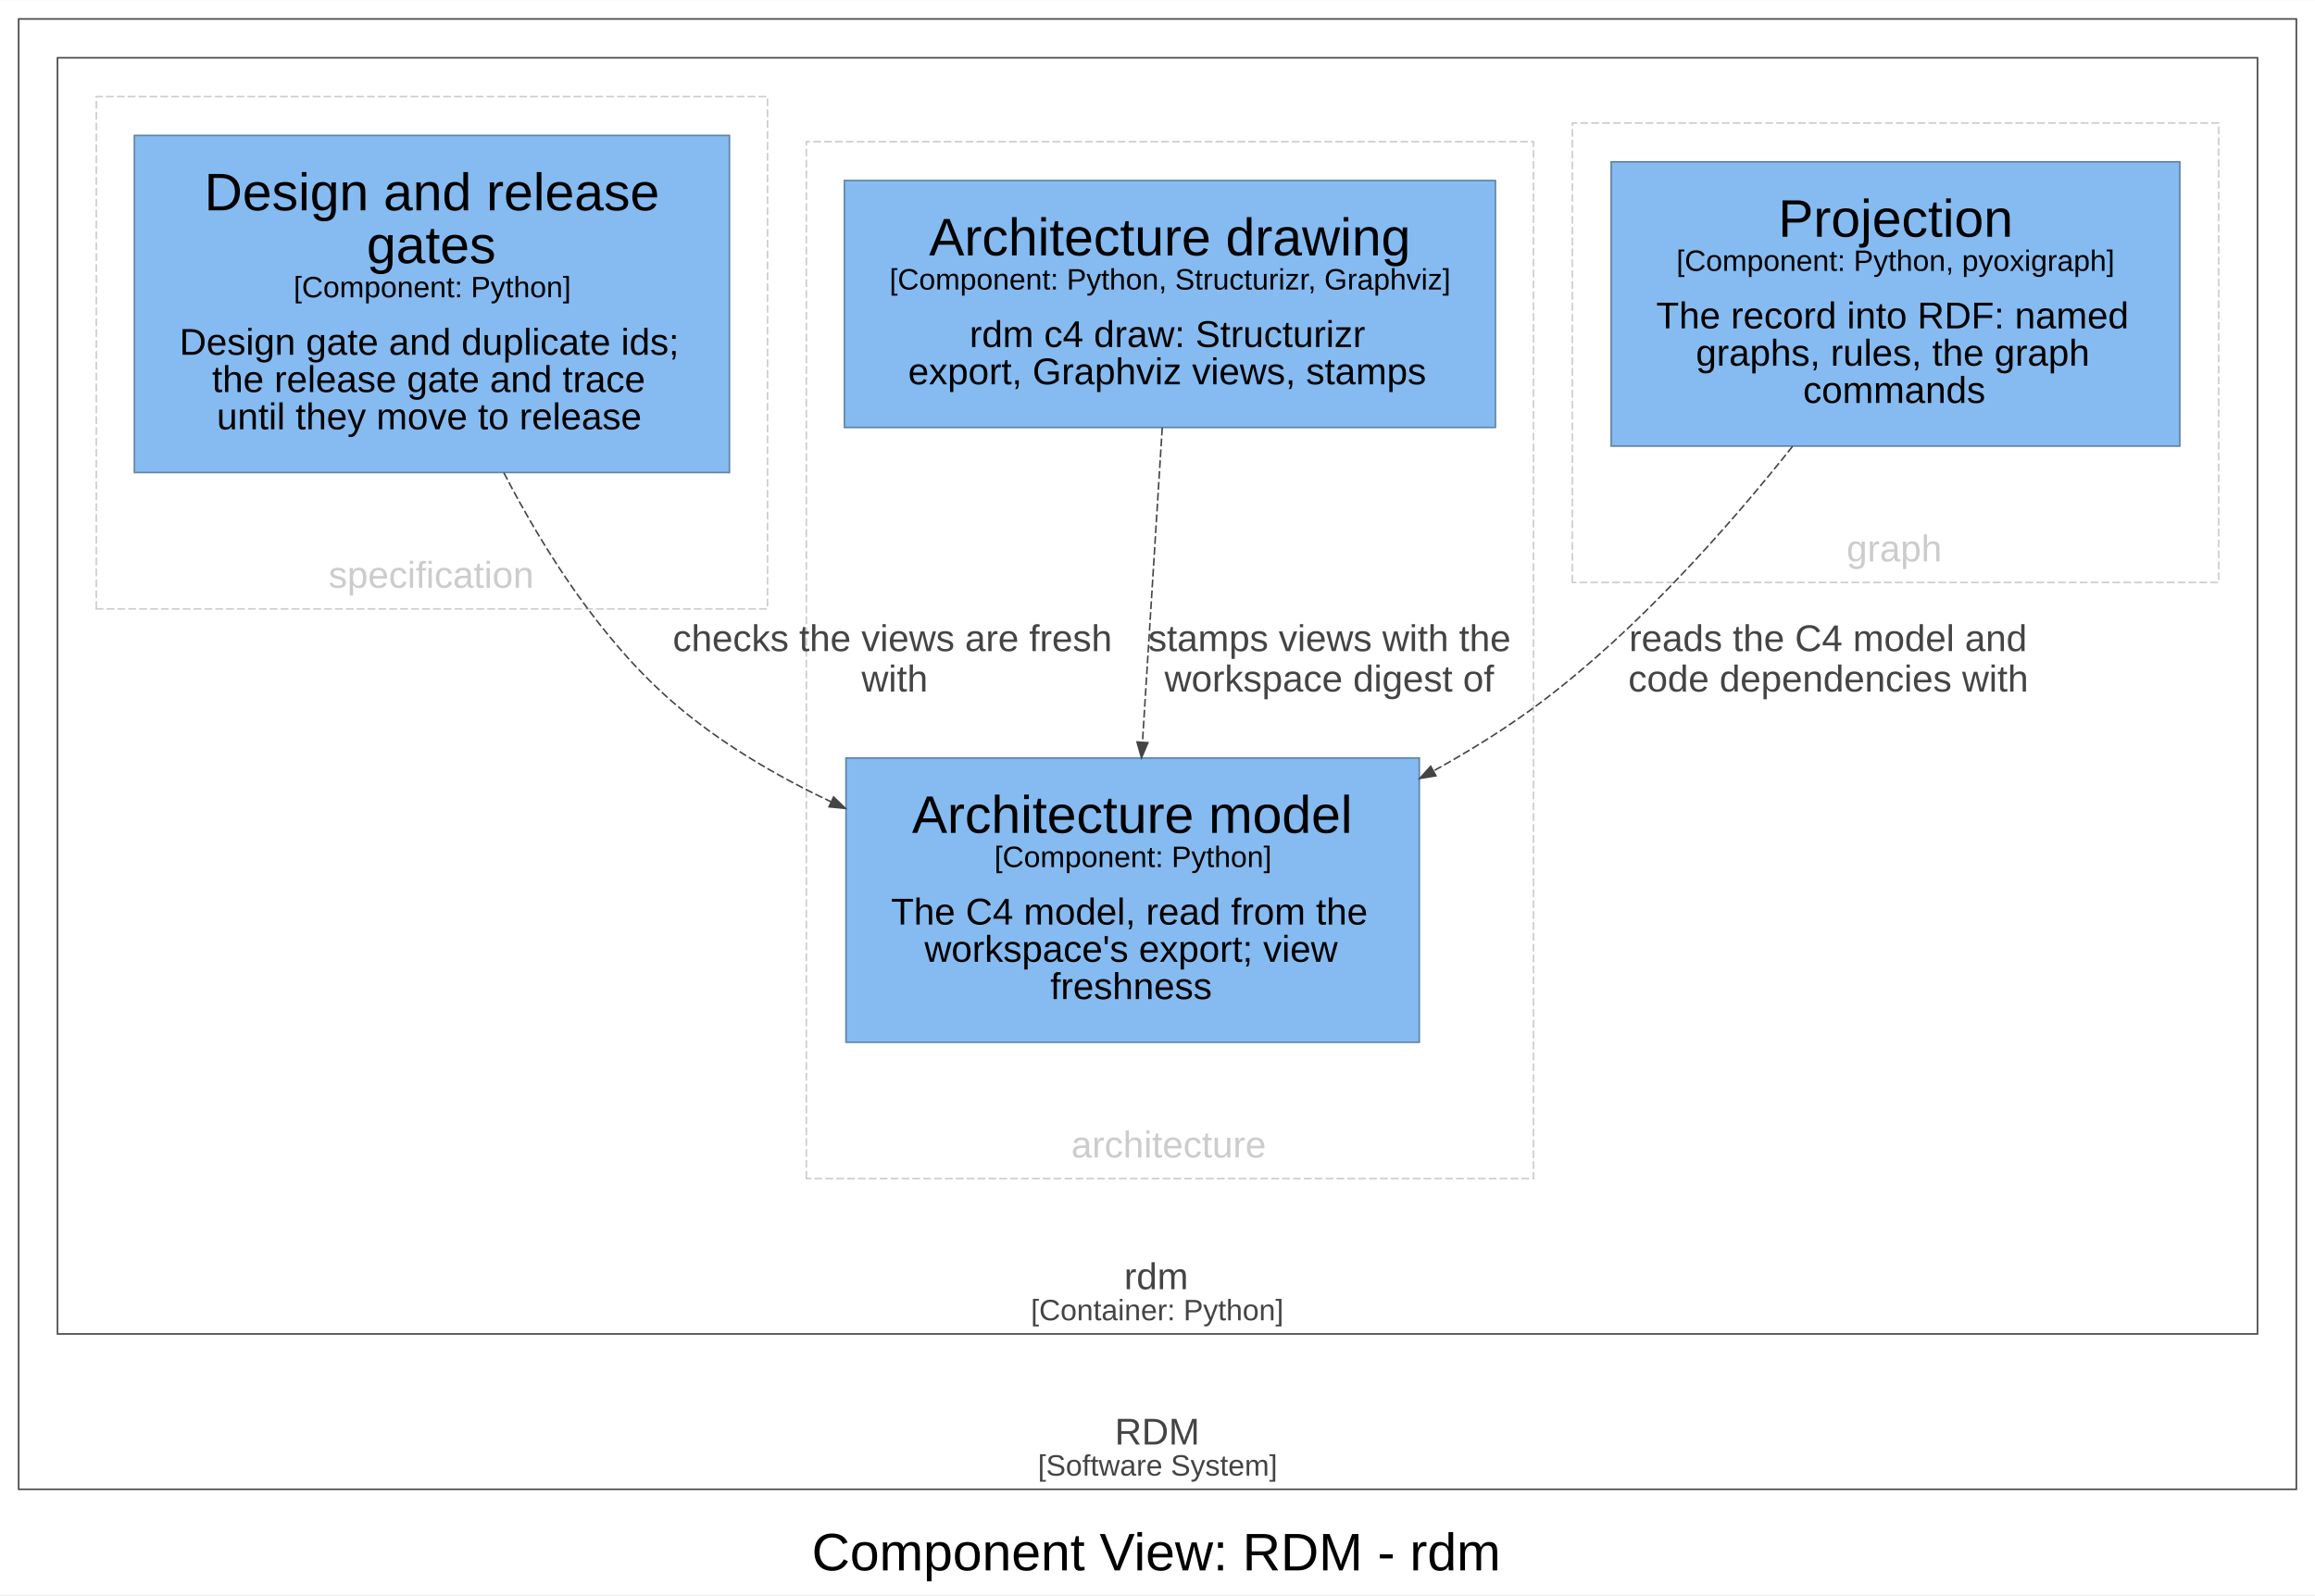
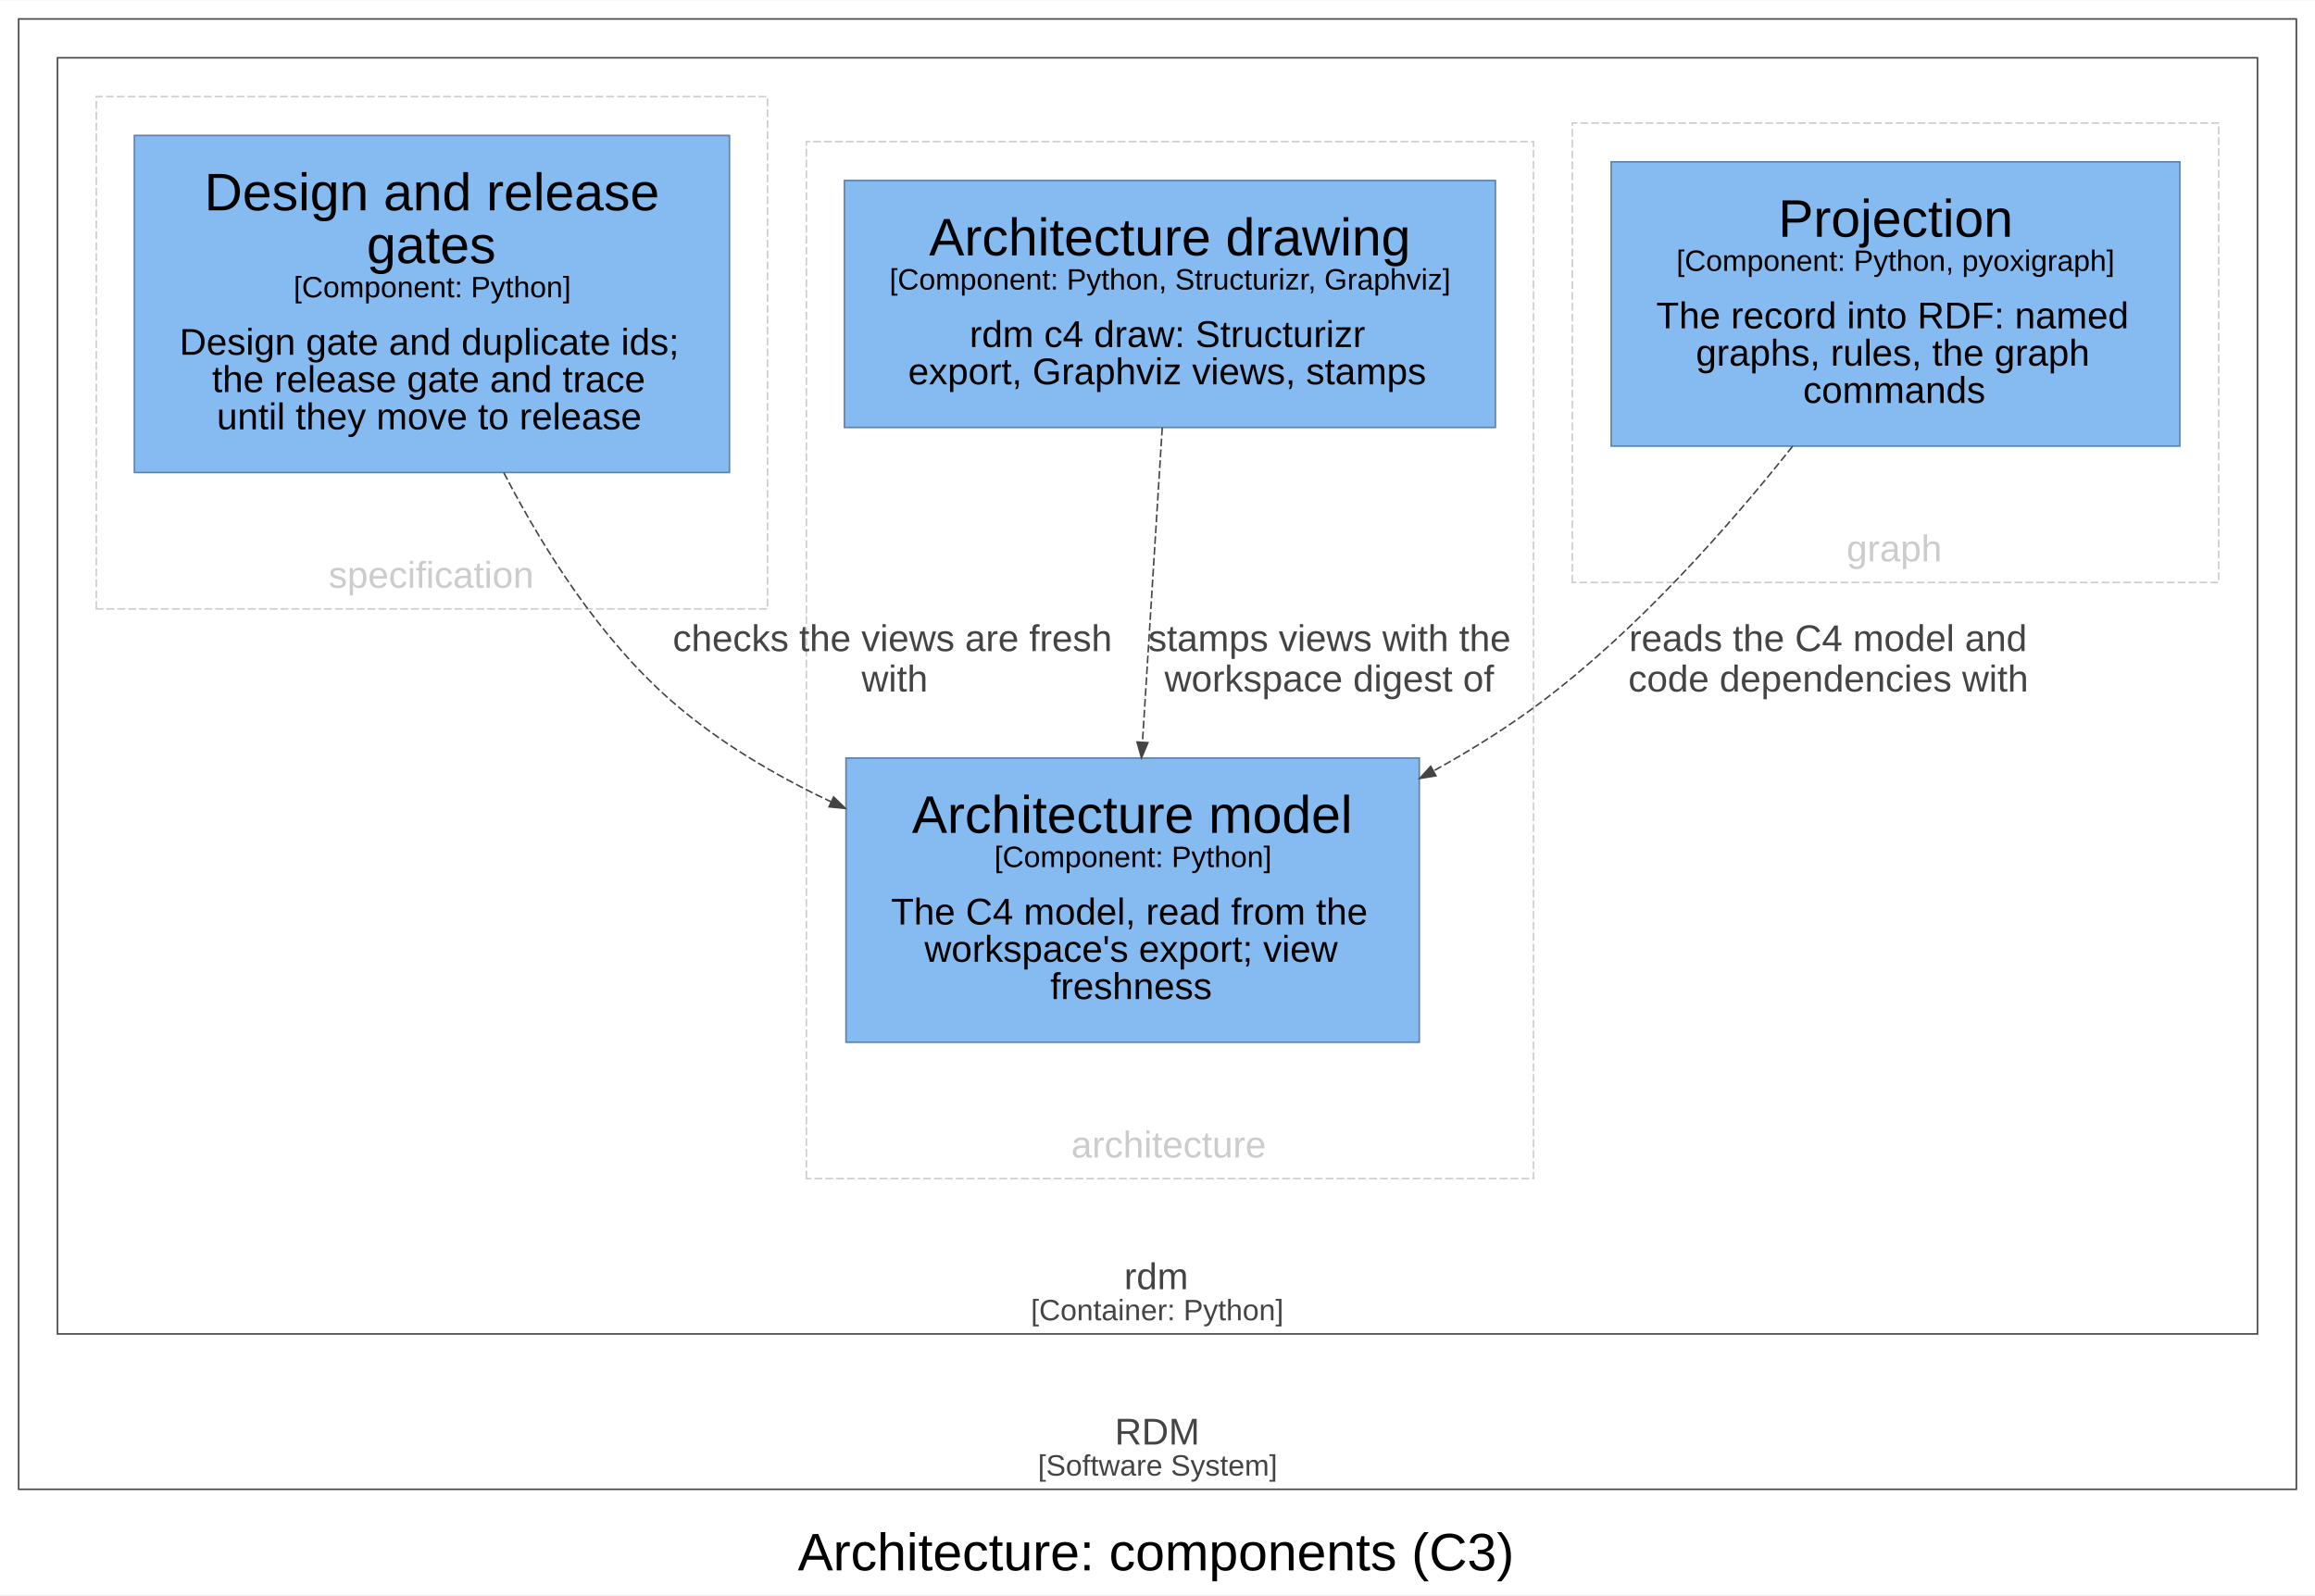
<svg xmlns="http://www.w3.org/2000/svg" width="1490pt" height="1027pt" viewBox="0.00 0.00 1490.00 1026.60">
  <g id="graph0" class="graph" transform="scale(1 1) rotate(0) translate(4 1022.6)">
    <polygon fill="white" stroke="transparent" points="-4,4 -4,-1022.6 1486,-1022.6 1486,4 -4,4" />
-     <text text-anchor="start" x="518.5" y="-11.8" font-family="Arial" font-size="34.00">Component View: RDM - rdm</text>
+     <text text-anchor="start" x="509.5" y="-11.8" font-family="Arial" font-size="34.00">Architecture: components (C3)</text>
    <g id="clust1" class="cluster">
      <polygon fill="none" stroke="#444444" points="8,-64 8,-1010.6 1474,-1010.6 1474,-64 8,-64" />
      <text text-anchor="start" x="713.5" y="-92.8" font-family="Arial" font-size="24.00" fill="#444444">RDM</text>
      <text text-anchor="start" x="664" y="-72.8" font-family="Arial" font-size="19.00" fill="#444444">[Software System]</text>
    </g>
    <g id="clust2" class="cluster">
      <polygon fill="none" stroke="#444444" points="33,-164 33,-985.6 1449,-985.6 1449,-164 33,-164" />
      <text text-anchor="start" x="719.5" y="-192.8" font-family="Arial" font-size="24.00" fill="#444444">rdm</text>
      <text text-anchor="start" x="659.5" y="-172.8" font-family="Arial" font-size="19.00" fill="#444444">[Container: Python]</text>
    </g>
    <g id="clust3" class="cluster">
      <polygon fill="none" stroke="#cccccc" stroke-dasharray="5,2" points="515,-264 515,-931.6 983,-931.6 983,-264 515,-264" />
      <text text-anchor="start" x="685.5" y="-277.6" font-family="Arial" font-size="24.00" fill="#cccccc">architecture</text>
    </g>
    <g id="clust4" class="cluster">
      <polygon fill="none" stroke="#cccccc" stroke-dasharray="5,2" points="1008,-647.8 1008,-943.6 1424,-943.6 1424,-647.8 1008,-647.8" />
      <text text-anchor="start" x="1184.5" y="-661.4" font-family="Arial" font-size="24.00" fill="#cccccc">graph</text>
    </g>
    <g id="clust5" class="cluster">
      <polygon fill="none" stroke="#cccccc" stroke-dasharray="5,2" points="58,-630.8 58,-960.6 490,-960.6 490,-630.8 58,-630.8" />
      <text text-anchor="start" x="207.5" y="-644.4" font-family="Arial" font-size="24.00" fill="#cccccc">specification</text>
    </g>
    <g id="26" class="node">
      <polygon fill="#85bbf0" stroke="#5d82a8" points="909.5,-534.8 540.5,-534.8 540.5,-351.8 909.5,-351.8 909.5,-534.8" />
      <text text-anchor="start" x="583" y="-486.6" font-family="Arial" font-size="34.00" fill="#000000">Architecture model</text>
      <text text-anchor="start" x="636" y="-464.6" font-family="Arial" font-size="19.00" fill="#000000">[Component: Python]</text>
      <text text-anchor="start" x="569.5" y="-427.6" font-family="Arial" font-size="24.00" fill="#000000">The C4 model, read from the</text>
      <text text-anchor="start" x="591" y="-403.6" font-family="Arial" font-size="24.00" fill="#000000">workspace's export; view</text>
      <text text-anchor="start" x="672" y="-379.6" font-family="Arial" font-size="24.00" fill="#000000">freshness</text>
    </g>
    <g id="27" class="node">
      <polygon fill="#85bbf0" stroke="#5d82a8" points="958.5,-906.6 539.5,-906.6 539.5,-747.6 958.5,-747.6 958.5,-906.6" />
      <text text-anchor="start" x="594" y="-858.4" font-family="Arial" font-size="34.00" fill="#000000">Architecture drawing</text>
      <text text-anchor="start" x="568.5" y="-836.4" font-family="Arial" font-size="19.00" fill="#000000">[Component: Python, Structurizr, Graphviz]</text>
      <text text-anchor="start" x="620" y="-799.4" font-family="Arial" font-size="24.00" fill="#000000">rdm c4 draw: Structurizr</text>
      <text text-anchor="start" x="580.5" y="-775.4" font-family="Arial" font-size="24.00" fill="#000000">export, Graphviz views, stamps</text>
    </g>
    <g id="123" class="edge">
      <path fill="none" stroke="#444444" stroke-dasharray="5,2" d="M744.06,-747.45C740.37,-688.81 735.31,-608.26 731.33,-544.92" />
      <polygon fill="#444444" stroke="#444444" points="734.82,-544.67 730.7,-534.91 727.83,-545.11 734.82,-544.67" />
      <text text-anchor="start" x="735" y="-603.6" font-family="Arial" font-size="24.00" fill="#444444">stamps views with the</text>
      <text text-anchor="start" x="745.5" y="-577.6" font-family="Arial" font-size="24.00" fill="#444444">workspace digest of</text>
    </g>
    <g id="36" class="node">
      <polygon fill="#85bbf0" stroke="#5d82a8" points="1399,-918.6 1033,-918.6 1033,-735.6 1399,-735.6 1399,-918.6" />
      <text text-anchor="start" x="1140.5" y="-870.4" font-family="Arial" font-size="34.00" fill="#000000">Projection</text>
      <text text-anchor="start" x="1075" y="-848.4" font-family="Arial" font-size="19.00" fill="#000000">[Component: Python, pyoxigraph]</text>
      <text text-anchor="start" x="1062" y="-811.4" font-family="Arial" font-size="24.00" fill="#000000">The record into RDF: named</text>
      <text text-anchor="start" x="1087.5" y="-787.4" font-family="Arial" font-size="24.00" fill="#000000">graphs, rules, the graph</text>
      <text text-anchor="start" x="1156.5" y="-763.4" font-family="Arial" font-size="24.00" fill="#000000">commands</text>
    </g>
    <g id="128" class="edge">
      <path fill="none" stroke="#444444" stroke-dasharray="5,2" d="M1149.78,-735.5C1107.78,-682.61 1049.85,-617.34 988,-570.8 966.64,-554.72 942.9,-539.9 918.69,-526.5" />
      <polygon fill="#444444" stroke="#444444" points="920.21,-523.34 909.75,-521.62 916.85,-529.48 920.21,-523.34" />
      <text text-anchor="start" x="1044.5" y="-603.6" font-family="Arial" font-size="24.00" fill="#444444">reads the C4 model and</text>
      <text text-anchor="start" x="1044" y="-577.6" font-family="Arial" font-size="24.00" fill="#444444">code dependencies with</text>
    </g>
    <g id="8" class="node">
      <polygon fill="#85bbf0" stroke="#5d82a8" points="465.5,-935.6 82.5,-935.6 82.5,-718.6 465.5,-718.6 465.5,-935.6" />
      <text text-anchor="start" x="127.5" y="-887.4" font-family="Arial" font-size="34.00" fill="#000000">Design and release</text>
      <text text-anchor="start" x="232" y="-853.4" font-family="Arial" font-size="34.00" fill="#000000">gates</text>
      <text text-anchor="start" x="185" y="-831.4" font-family="Arial" font-size="19.00" fill="#000000">[Component: Python]</text>
      <text text-anchor="start" x="111.5" y="-794.4" font-family="Arial" font-size="24.00" fill="#000000">Design gate and duplicate ids;</text>
      <text text-anchor="start" x="132.5" y="-770.4" font-family="Arial" font-size="24.00" fill="#000000">the release gate and trace</text>
      <text text-anchor="start" x="135.5" y="-746.4" font-family="Arial" font-size="24.00" fill="#000000">until they move to release</text>
    </g>
    <g id="125" class="edge">
      <path fill="none" stroke="#444444" stroke-dasharray="5,2" d="M320.27,-718.47C346.24,-668.27 382.78,-610.89 429,-570.8 458.77,-544.98 494.6,-523.78 530.9,-506.62" />
      <polygon fill="#444444" stroke="#444444" points="532.53,-509.72 540.13,-502.35 529.59,-503.37 532.53,-509.72" />
      <text text-anchor="start" x="429" y="-603.6" font-family="Arial" font-size="24.00" fill="#444444">checks the views are fresh</text>
      <text text-anchor="start" x="550.5" y="-577.6" font-family="Arial" font-size="24.00" fill="#444444">with</text>
    </g>
  </g>
</svg>
